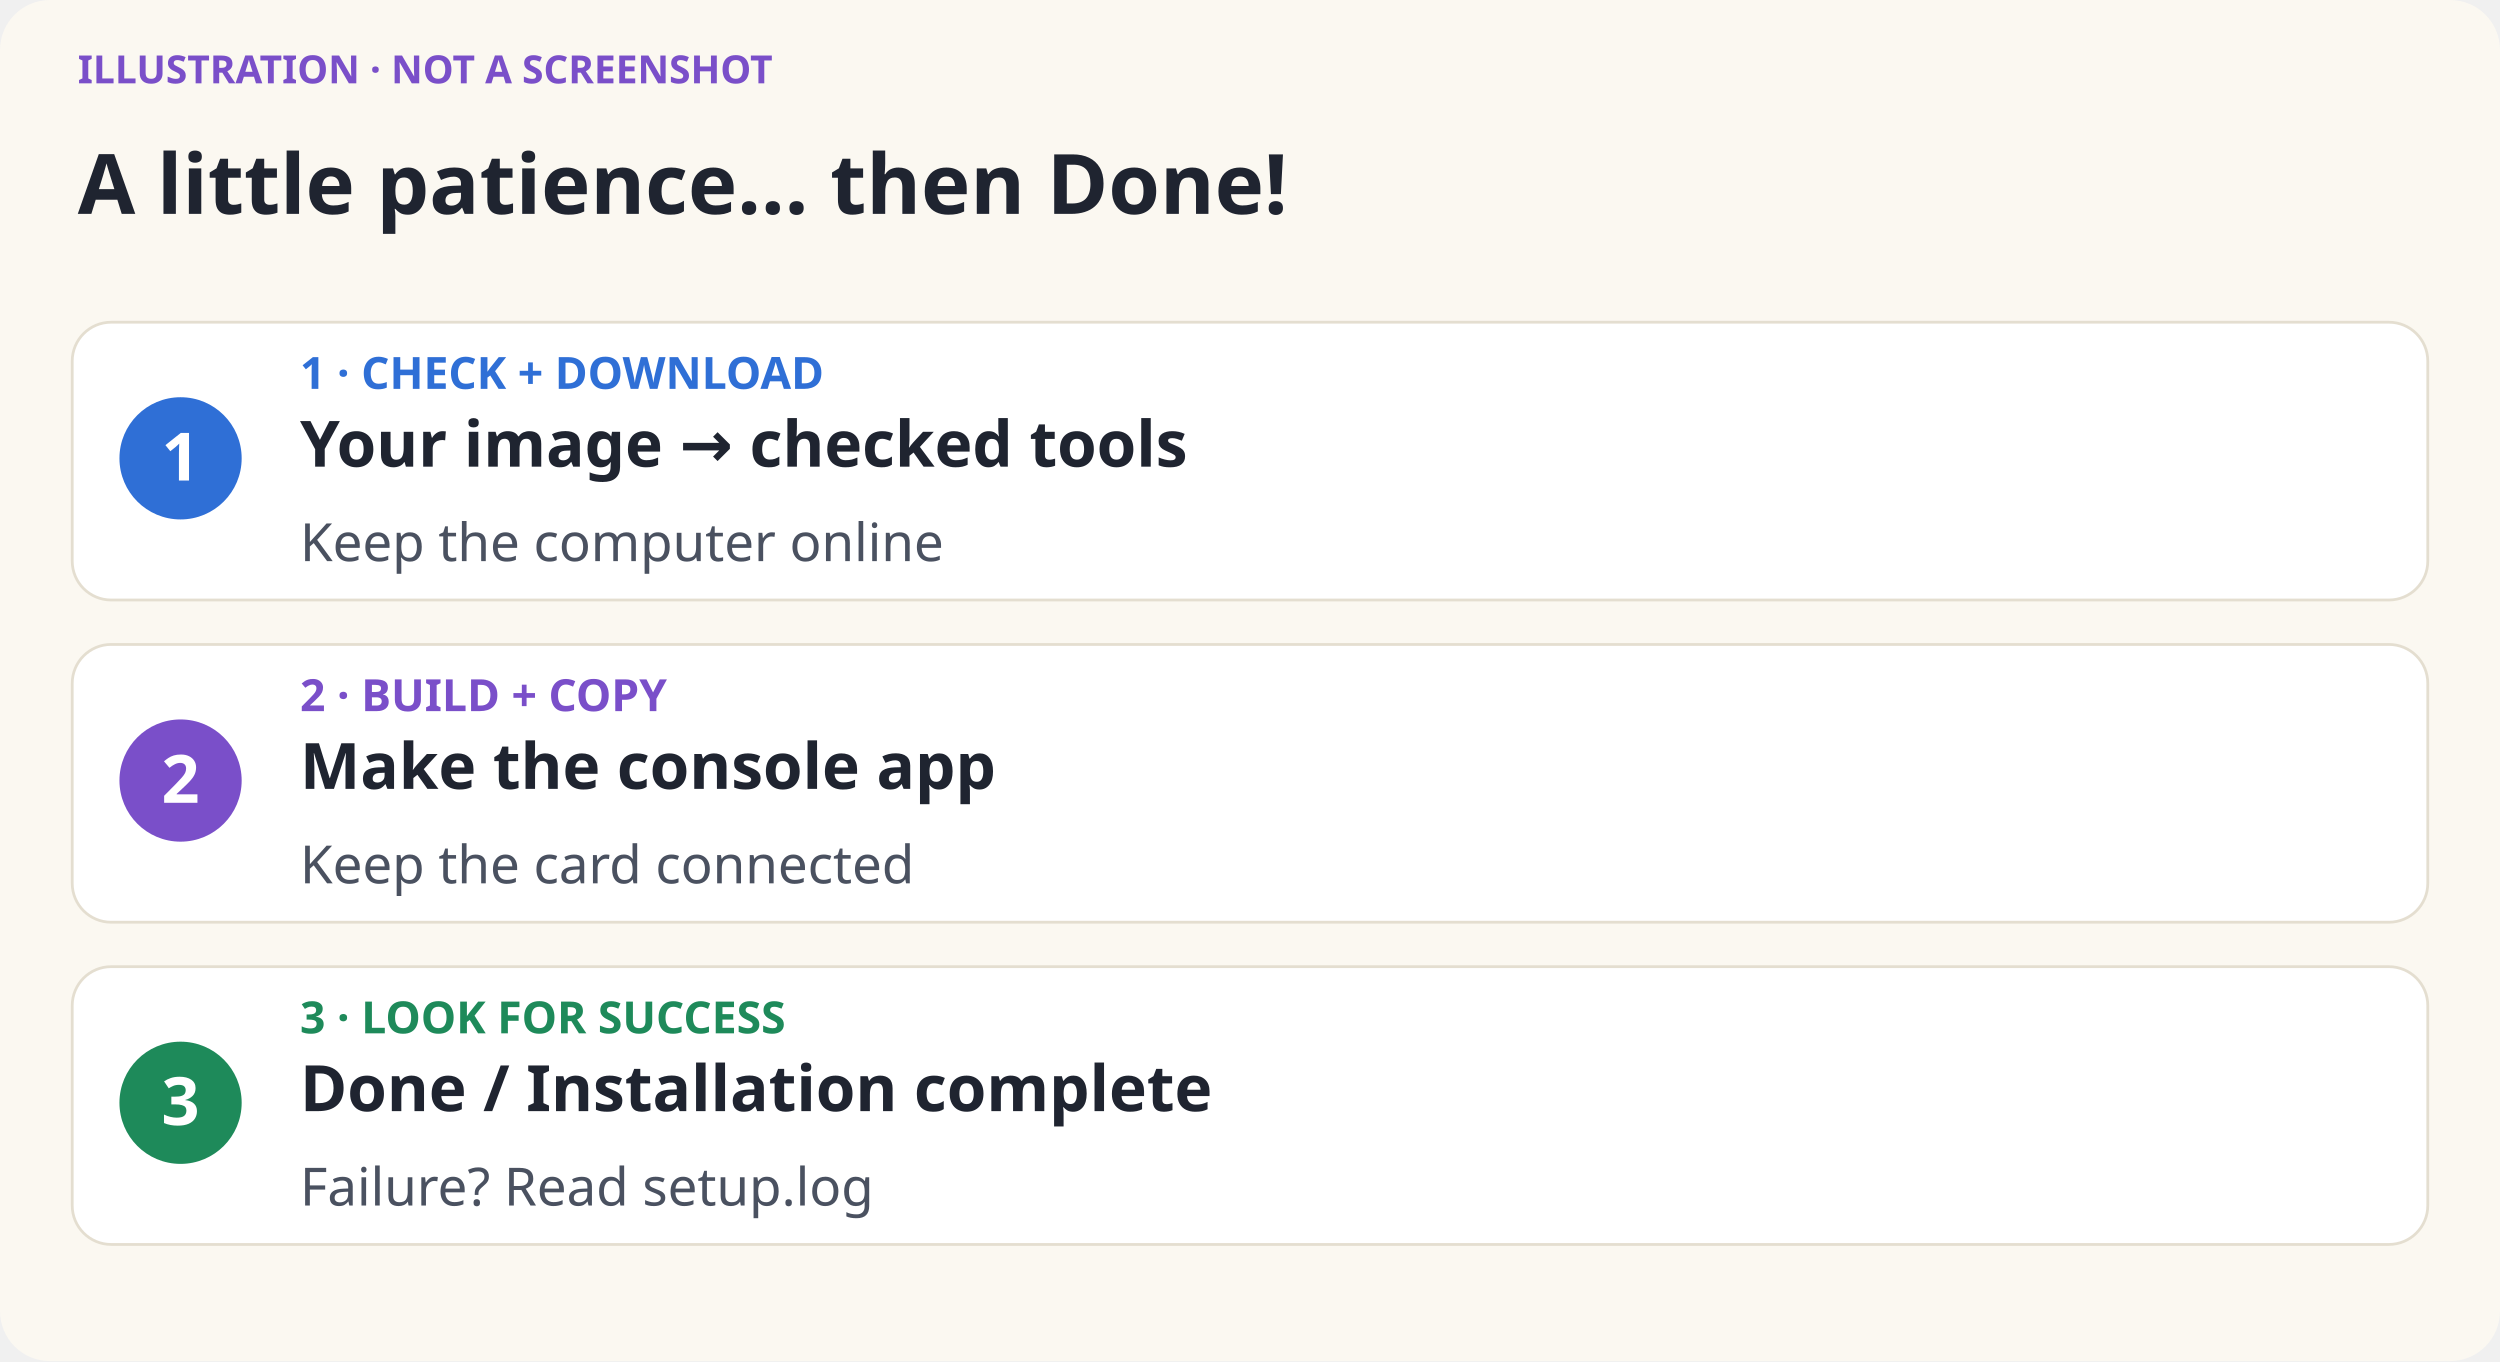
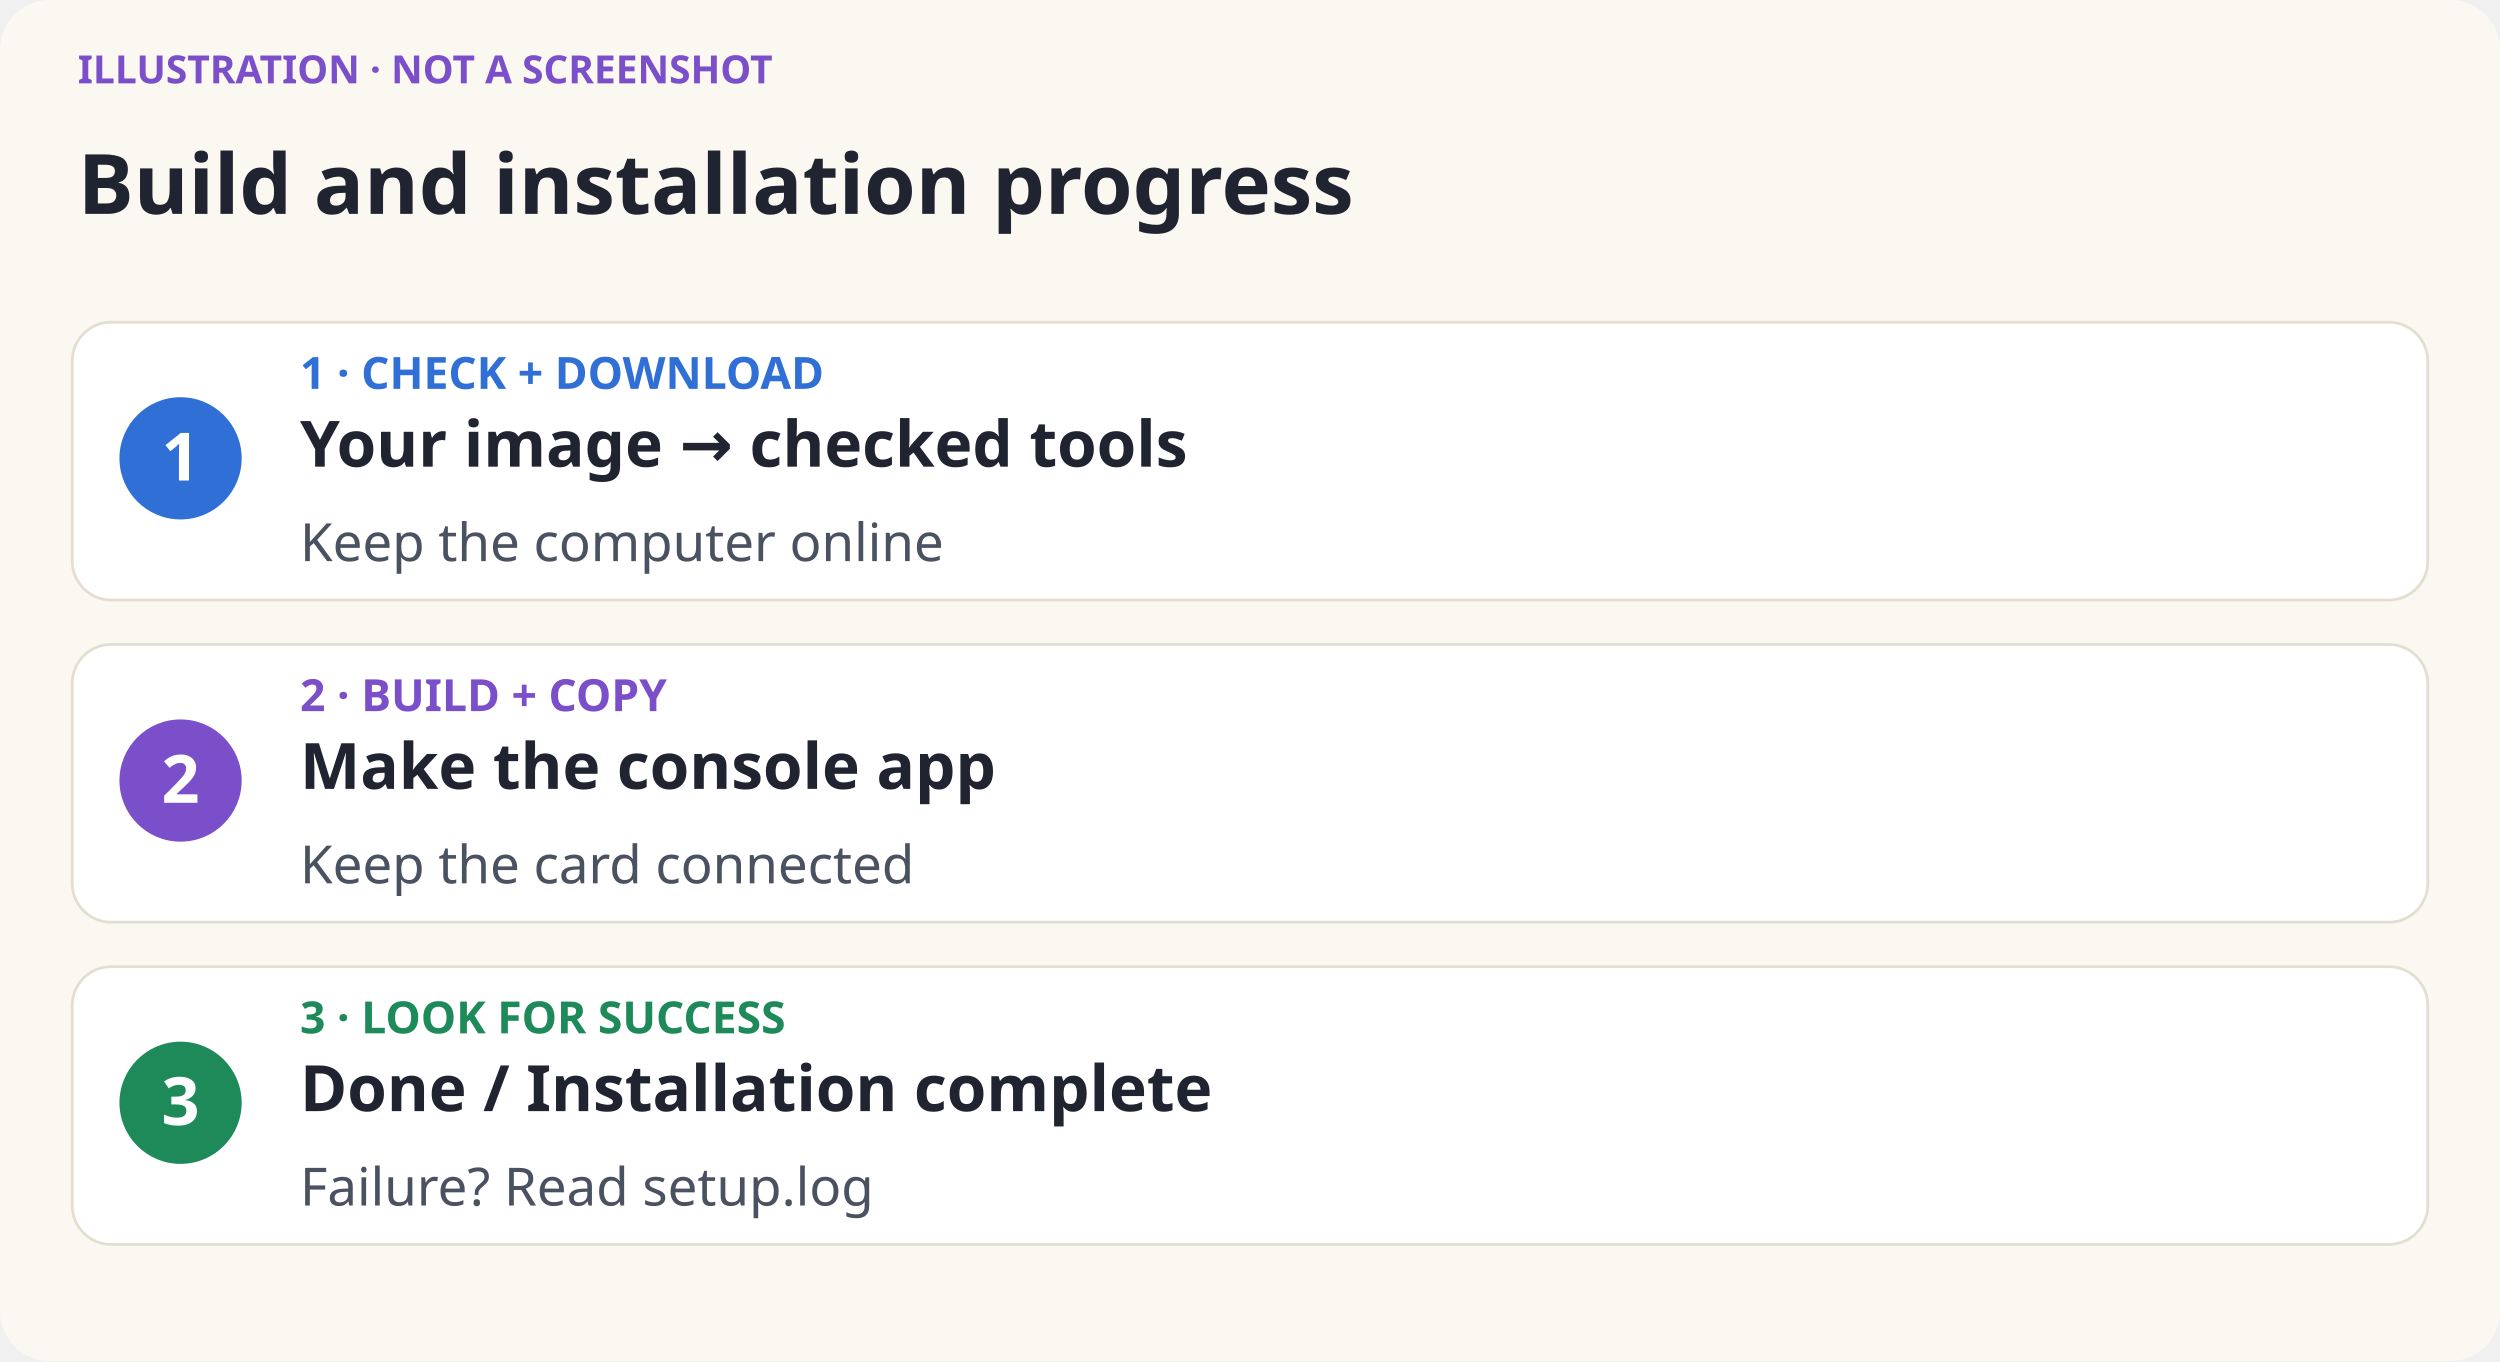
- <svg xmlns="http://www.w3.org/2000/svg" width="900" height="490" viewBox="0 0 900 490" role="img" aria-label="A little patience… then Done!">
+ <svg xmlns="http://www.w3.org/2000/svg" width="900" height="490" viewBox="0 0 900 490" role="img" aria-label="Build and installation progress">
  <rect width="900" height="490" rx="18" fill="#FBF8F1" />
  <g fill="#1F2430" font-family="Verdana, sans-serif">
    <text x="28" y="30" font-size="14" fill="#7A4FC9" font-weight="bold">ILLUSTRATION · NOT A SCREENSHOT</text>
-     <text x="28" y="77" font-size="30" font-weight="bold">A little patience… then Done!</text>
+     <text x="28" y="77" font-size="30" font-weight="bold">Build and installation progress</text>
    <rect x="26" y="116" width="848" height="100" rx="14" fill="white" stroke="#E4DED0" />
    <circle cx="65" cy="165" r="22" fill="#2F6FD6" />
    <text x="65" y="173" text-anchor="middle" fill="white" font-size="24" font-weight="bold">1</text>
    <text x="108" y="140" fill="#2F6FD6" font-size="16" font-weight="bold">1 · CHECK + DOWNLOAD</text>
    <text x="108" y="168" font-size="23" font-weight="bold">Your image → checked tools</text>
    <text x="108" y="202" font-size="19" fill="#4A5160">Keep the computer online</text>
    <rect x="26" y="232" width="848" height="100" rx="14" fill="white" stroke="#E4DED0" />
    <circle cx="65" cy="281" r="22" fill="#7A4FC9" />
    <text x="65" y="289" text-anchor="middle" fill="white" font-size="24" font-weight="bold">2</text>
    <text x="108" y="256" fill="#7A4FC9" font-size="16" font-weight="bold">2 · BUILD + COPY</text>
    <text x="108" y="284" font-size="23" font-weight="bold">Make the console app</text>
    <text x="108" y="318" font-size="19" fill="#4A5160">Keep the card connected</text>
    <rect x="26" y="348" width="848" height="100" rx="14" fill="white" stroke="#E4DED0" />
    <circle cx="65" cy="397" r="22" fill="#1E8A5A" />
    <text x="65" y="405" text-anchor="middle" fill="white" font-size="24" font-weight="bold">3</text>
    <text x="108" y="372" fill="#1E8A5A" font-size="16" font-weight="bold">3 · LOOK FOR SUCCESS</text>
    <text x="108" y="400" font-size="23" font-weight="bold">Done / Installation complete</text>
    <text x="108" y="434" font-size="19" fill="#4A5160">Failure? Read setup.log</text>
  </g>
</svg>
